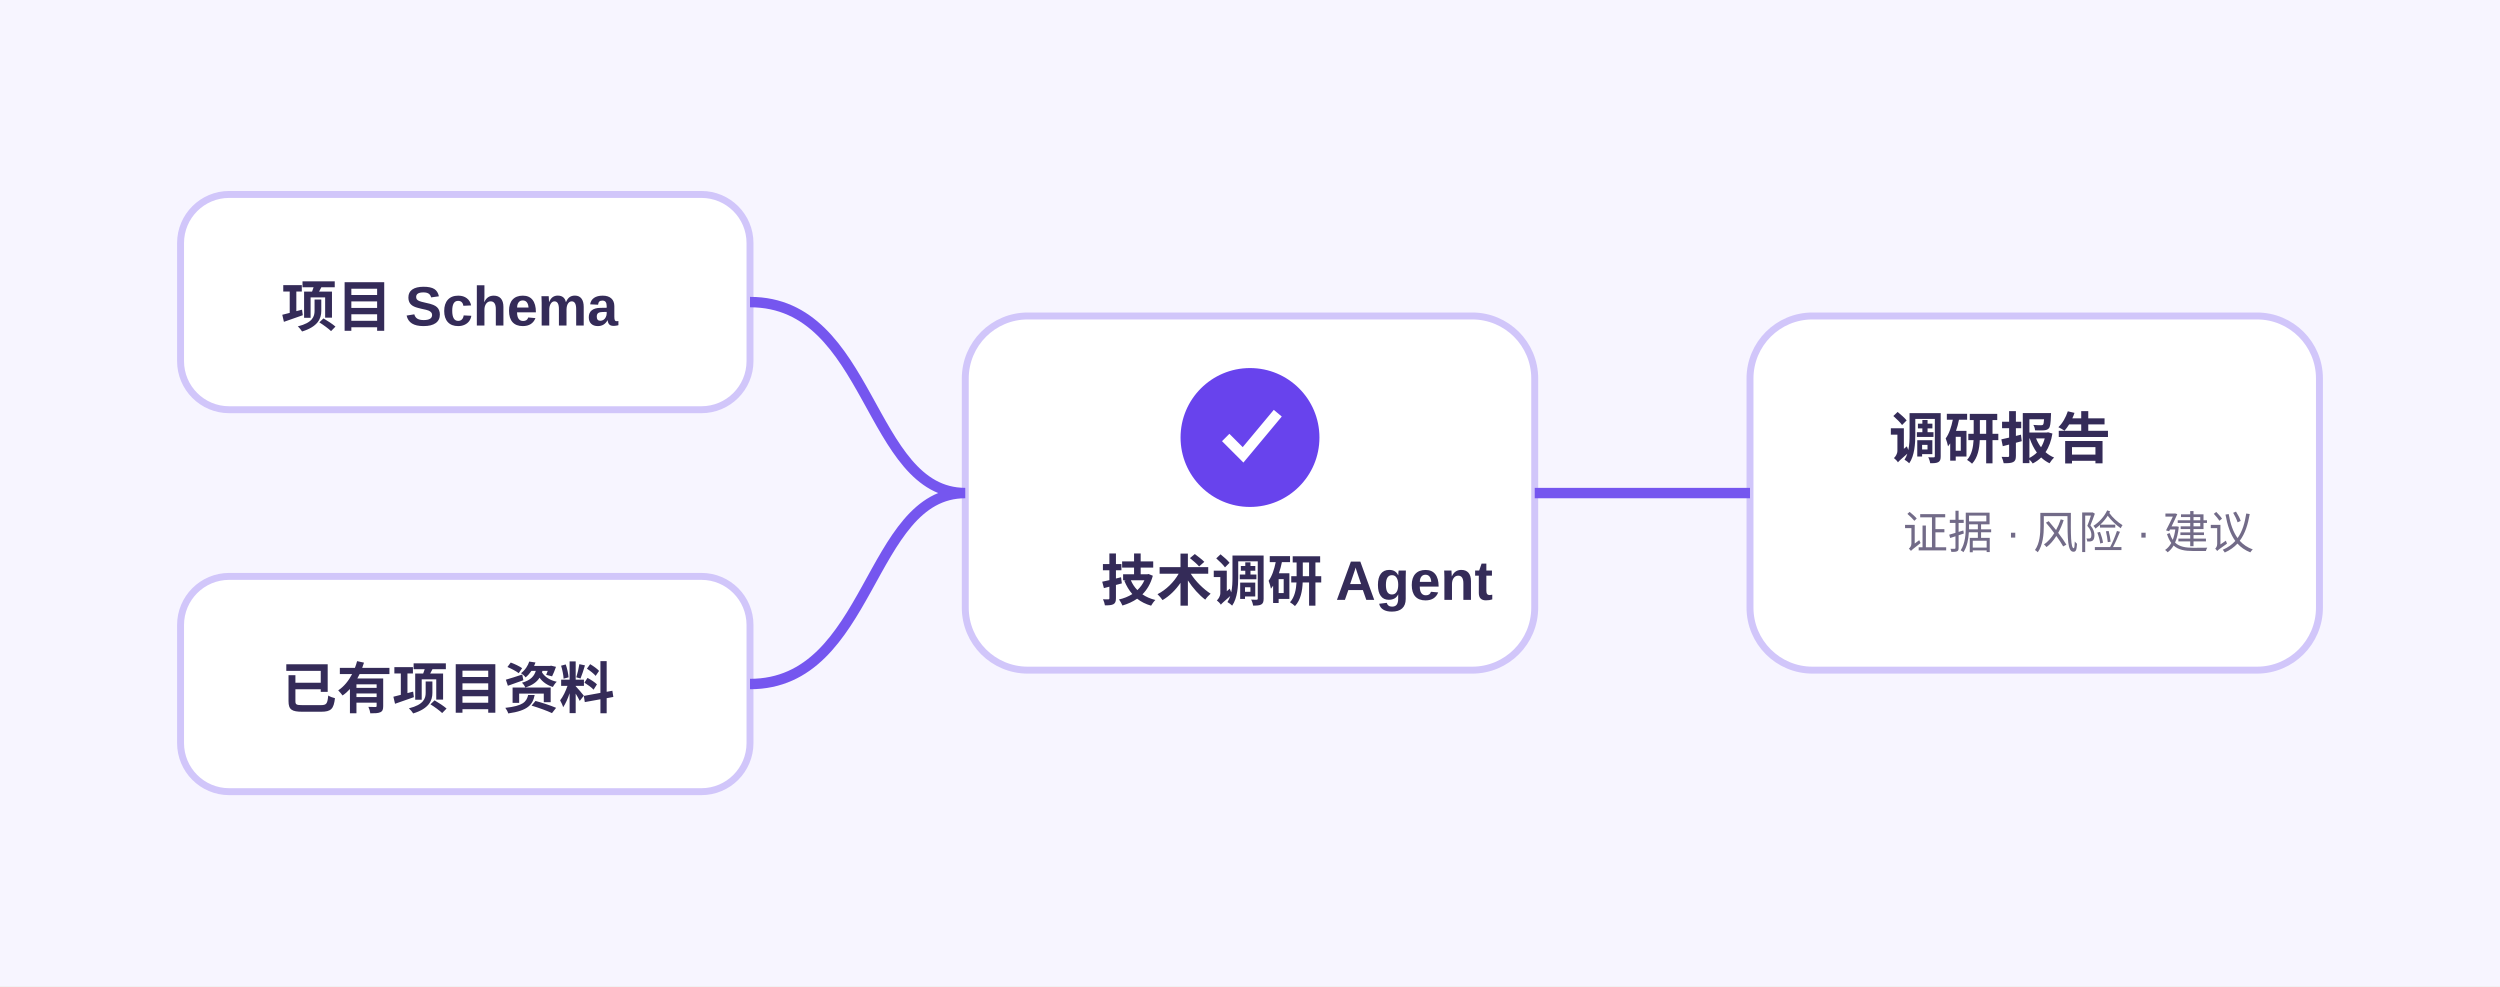
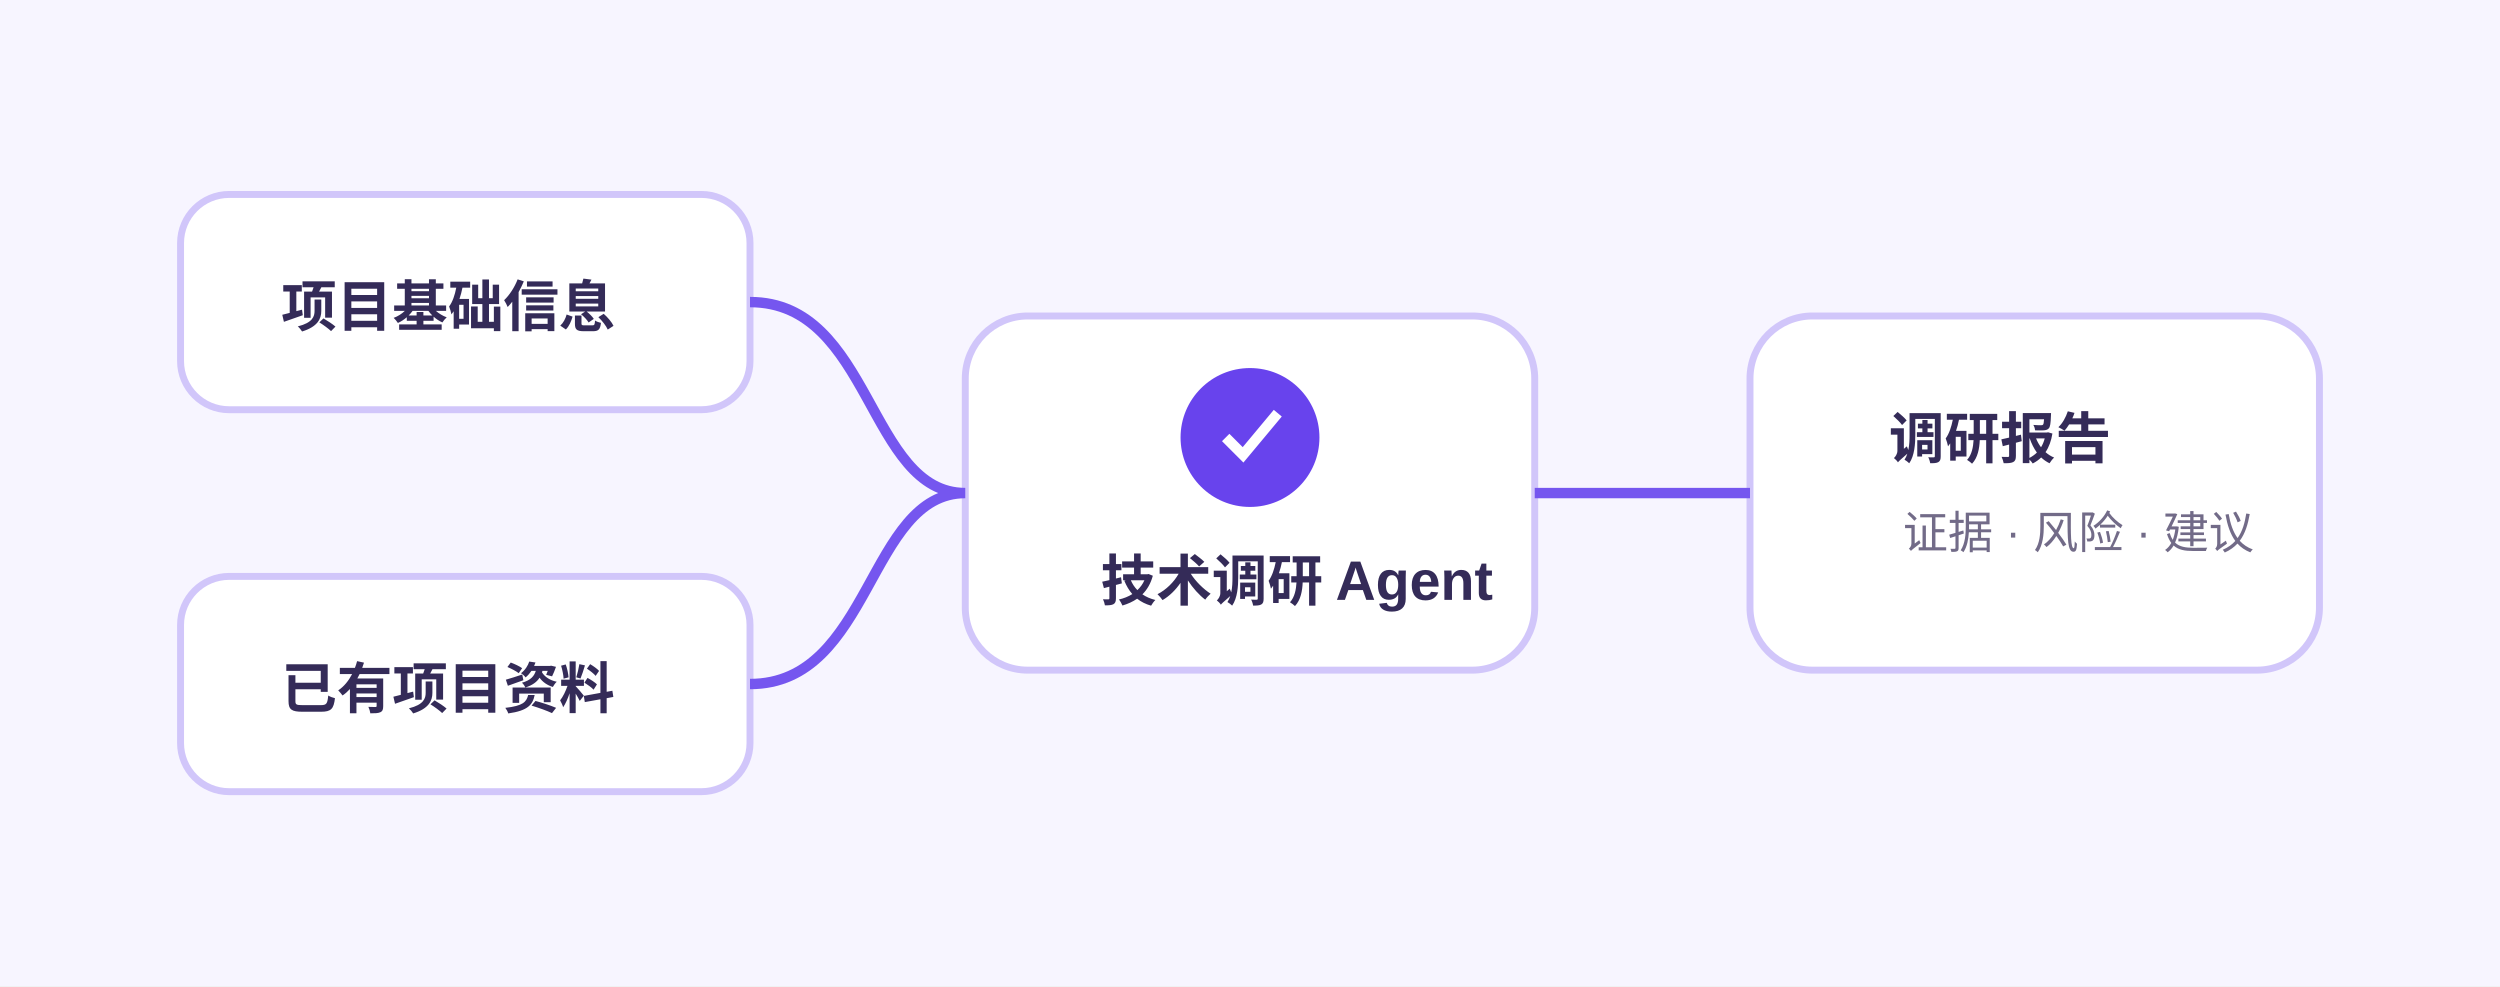
<svg xmlns="http://www.w3.org/2000/svg" viewBox="0 0 720 284">
  <rect width="720" height="284" fill="#f7f5ff" />
  <g fill="#fff" stroke="#d1c6fa" stroke-width="2">
    <rect x="52" y="56" width="164" height="62" rx="14" />
    <rect x="52" y="166" width="164" height="62" rx="14" />
    <rect x="278" y="91" width="164" height="102" rx="18" />
    <rect x="504" y="91" width="164" height="102" rx="18" />
  </g>
  <g fill="none" stroke="#7556ef" stroke-width="3">
    <path d="M216 87c35 0 34 55 62 55M216 197c35 0 34-55 62-55M442 142h62" />
  </g>
  <circle cx="360" cy="126" r="20" fill="#6843ed" />
  <path d="m353 126 5 5 10-12" fill="none" stroke="#fff" stroke-width="3" />
  <g fill="#342b58" font-family="Arial,'Microsoft YaHei',sans-serif" font-size="16" font-weight="700">
-     <text x="81" y="94">项目 Schema</text>
+     <text x="81" y="94">项目基础信息</text>
    <text x="81" y="204">已有项目资料</text>
    <text x="317" y="173">技术调研 Agent</text>
    <text x="544" y="132">调研报告</text>
  </g>
  <g fill="#726b88" font-family="Arial,'Microsoft YaHei',sans-serif" font-size="13">
    <text x="548" y="158">证据 · 风险 · 建议</text>
  </g>
</svg>
